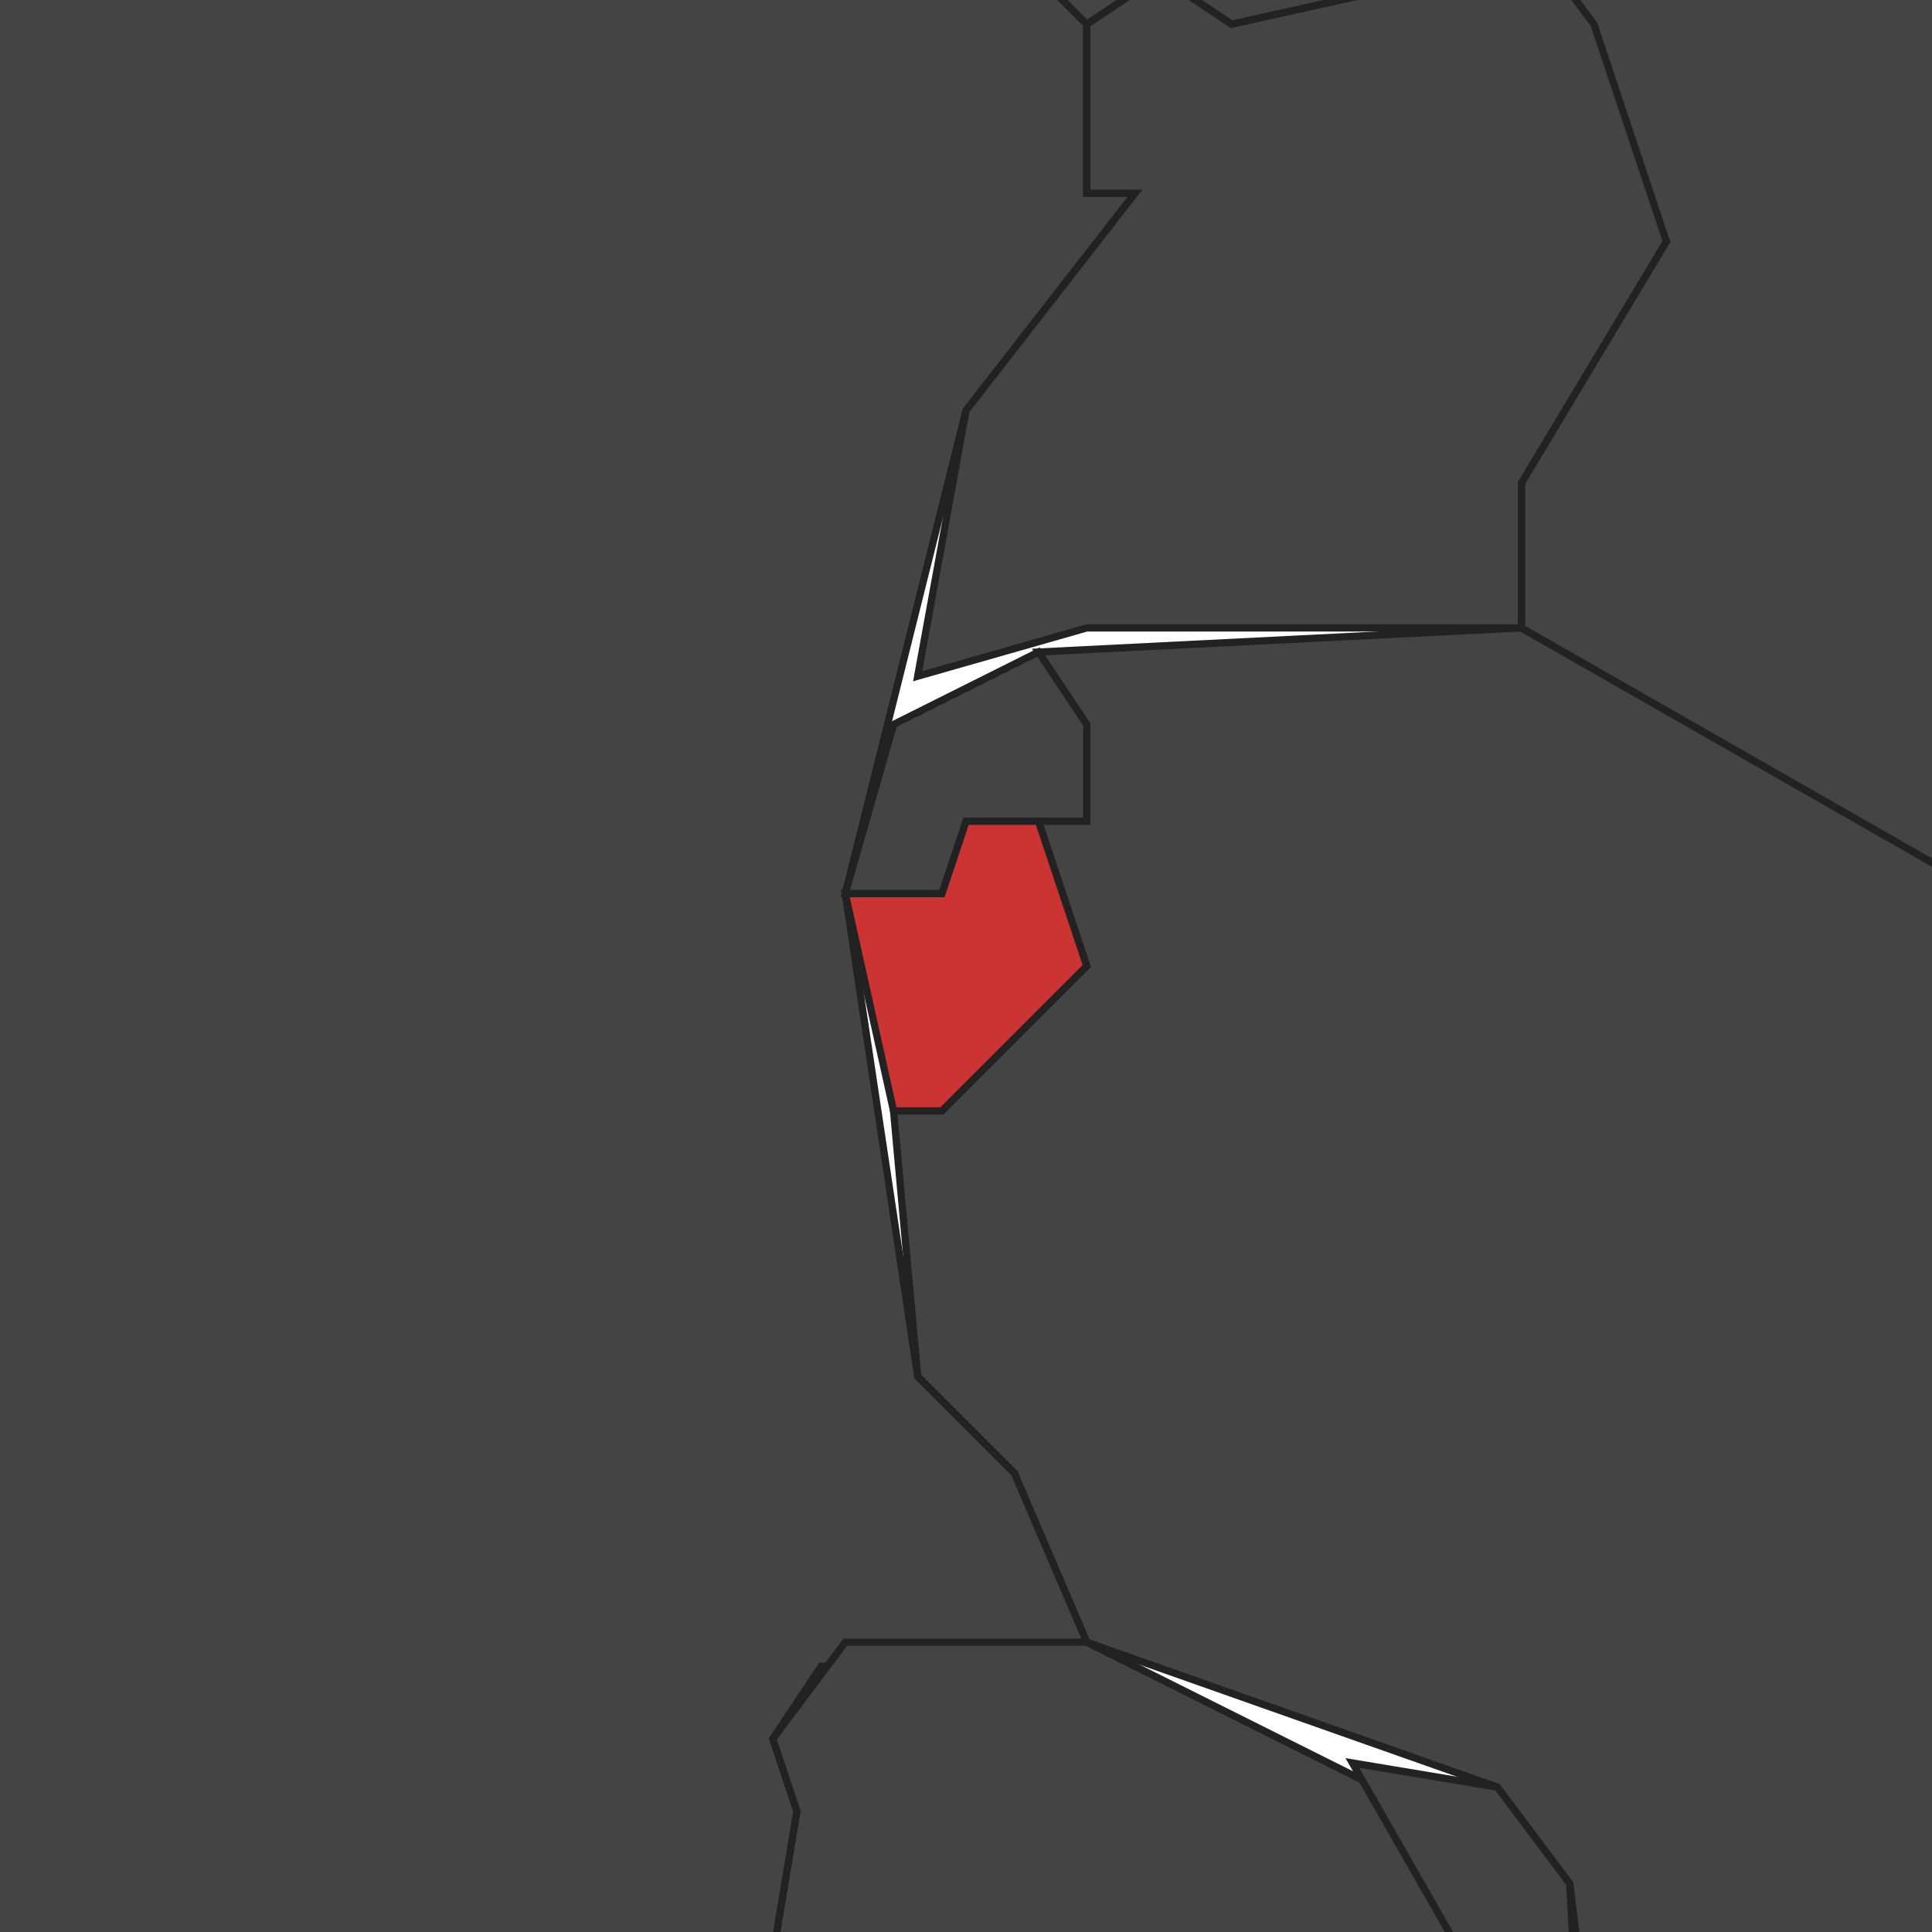
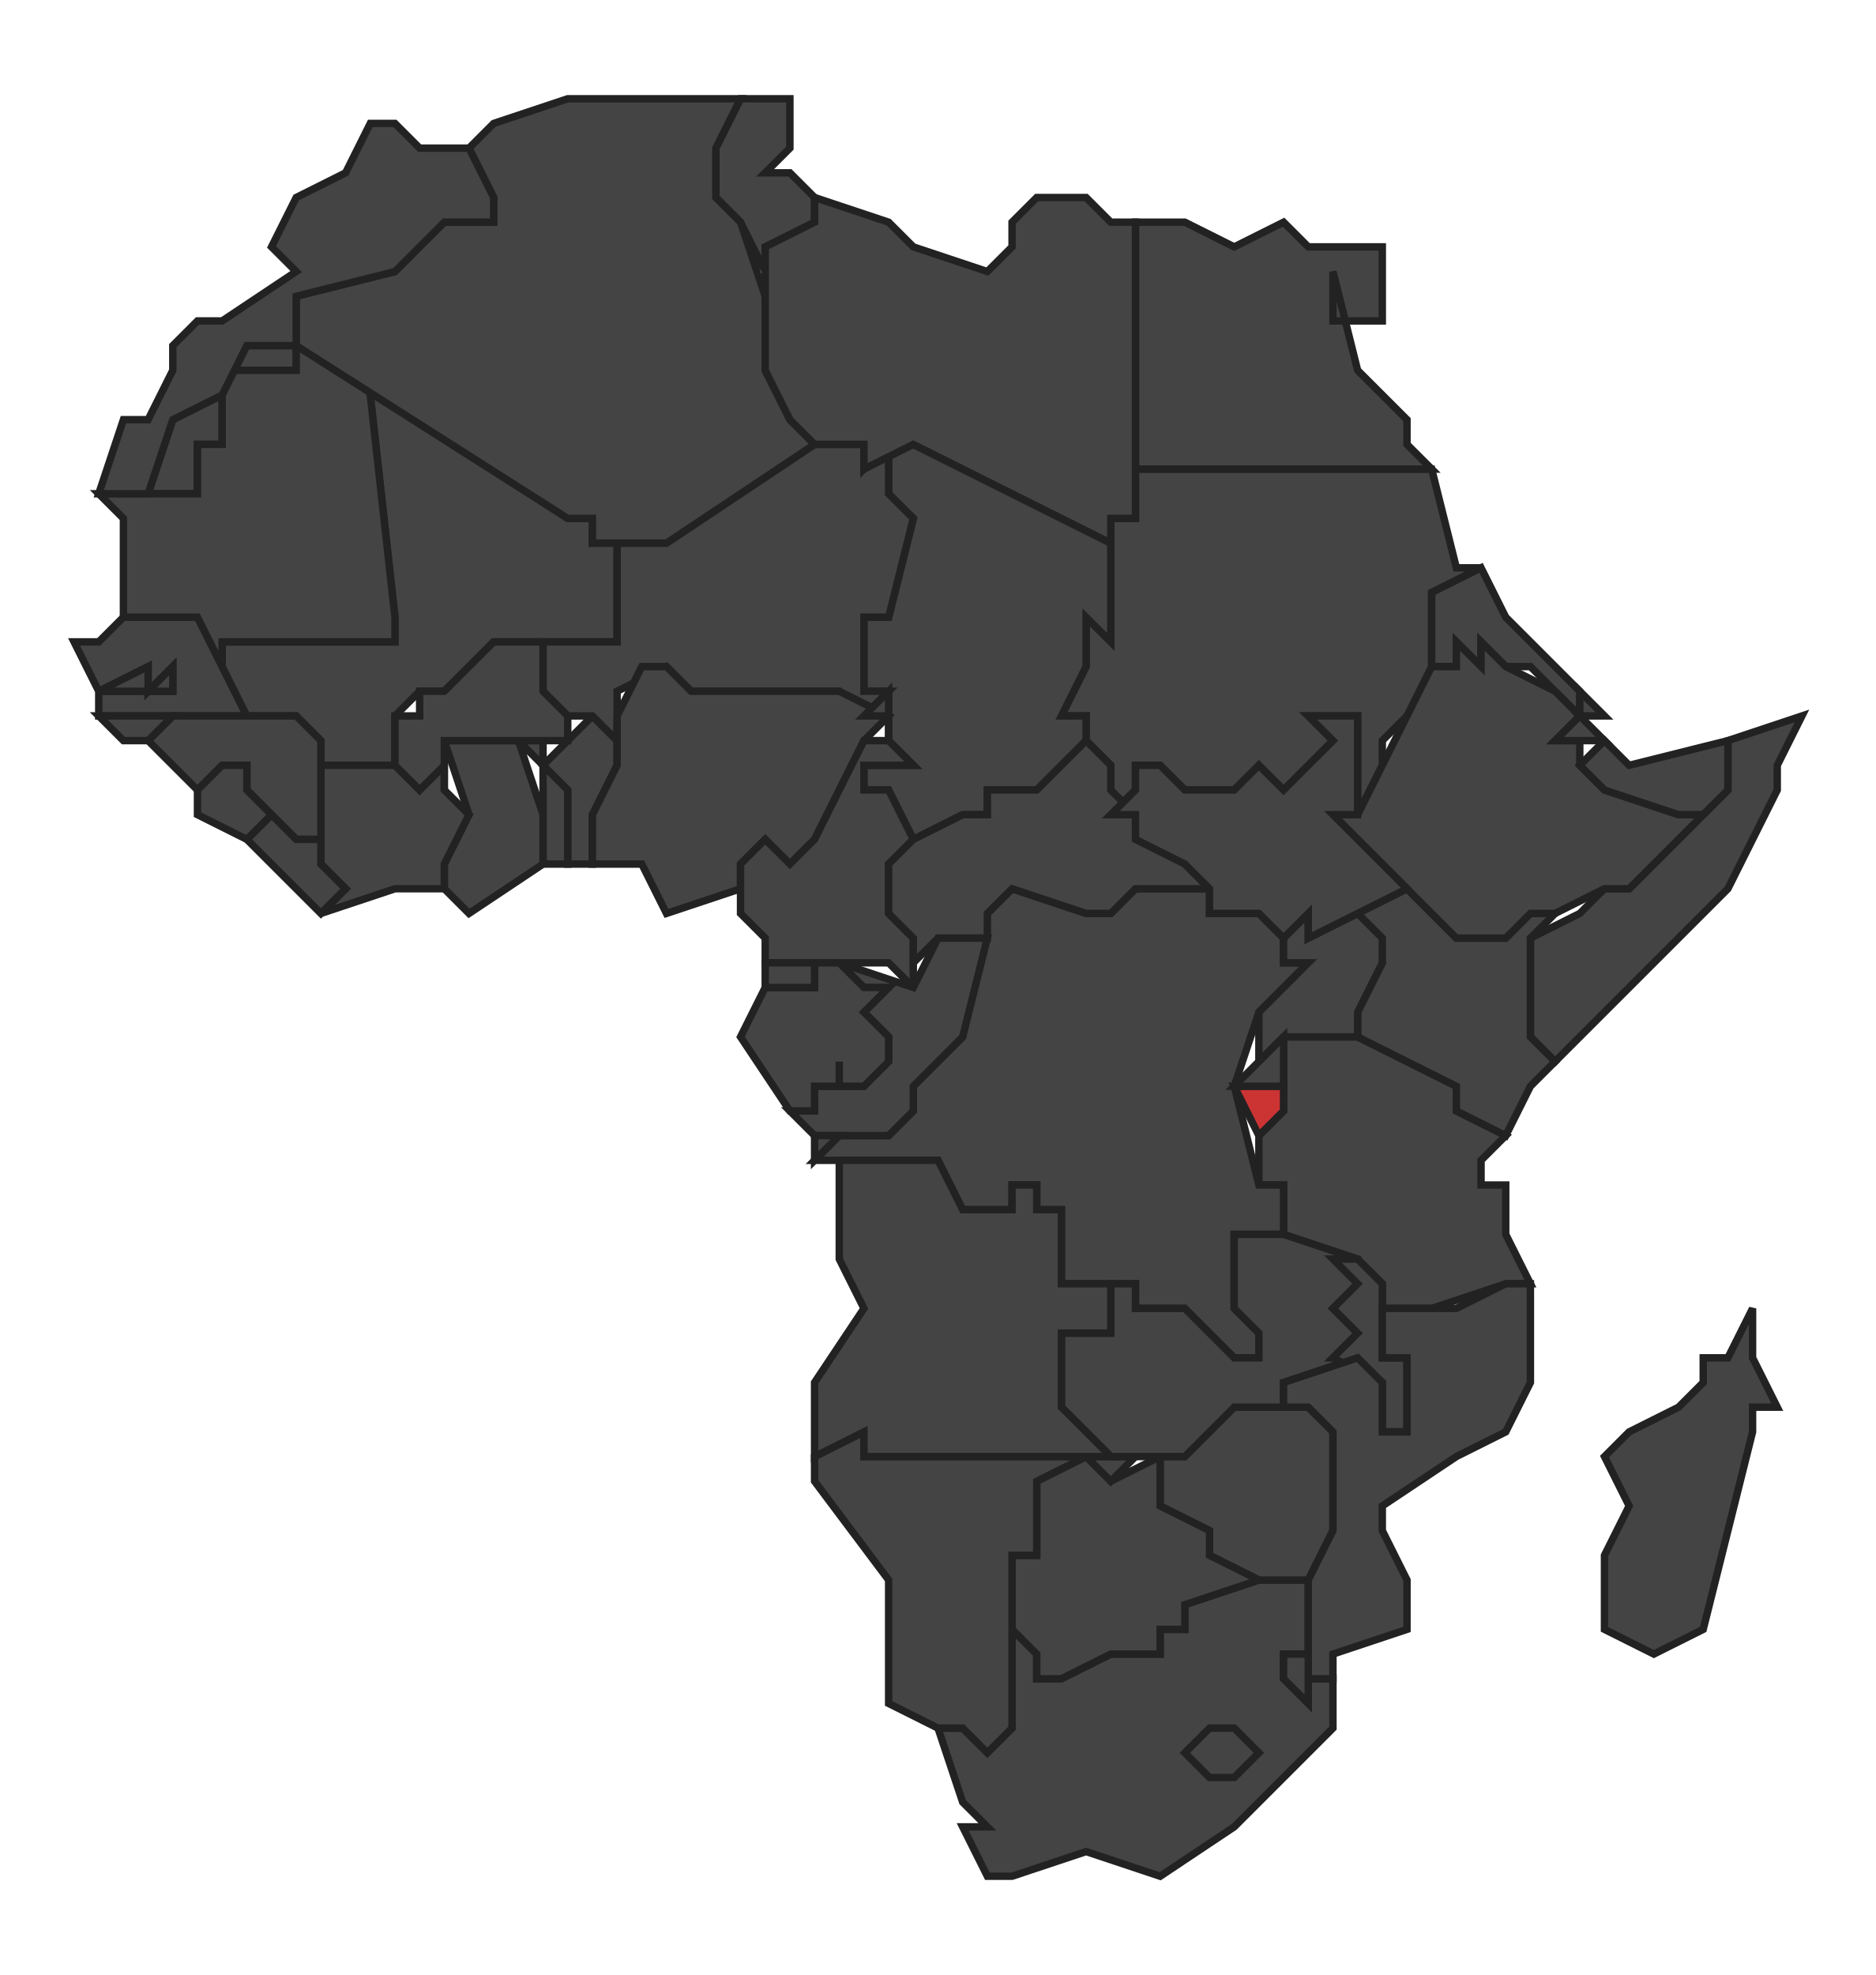
- <svg xmlns="http://www.w3.org/2000/svg" viewBox="0 0 80 80" width="80" height="80">
-   <path d="M63 26 L84 38 L84 41 L92 47 L90 54 L90 57 L94 59 L92 69 L99 79 L94 82 L77 87 L66 86 L65 78 L62 74 L45 68 L42 61 L38 57 L37 46 L39 46 L45 40 L43 34 L45 34 L45 30 L43 27 L63 26 Z" fill="#444444" stroke="#222222" stroke-width="0.3" />
-   <path d="M-177 -135 L-177 -125 L-196 -125 L-196 -111 L-201 -110 L-202 -108 L-201 -99 L-223 -99 L-225 -98 L-224 -100 L-211 -100 L-207 -113 L-199 -119 L-196 -126 L-194 -126 L-193 -131 L-178 -132 L-177 -135 Z" fill="#444444" stroke="#222222" stroke-width="0.3" />
-   <path d="M35 37 L38 57 L42 61 L45 68 L34 69 L32 72 L33 75 L31 87 L37 90 L38 89 L39 95 L35 95 L30 90 L26 89 L25 86 L21 88 L17 87 L15 85 L9 84 L8 82 L-4 83 L-6 62 L-13 62 L-12 60 L-15 60 L-19 61 L-21 66 L-30 66 L-36 54 L-59 55 L-60 53 L-57 49 L-52 46 L-49 46 L-46 49 L-38 41 L-38 36 L-36 31 L-29 23 L-24 -3 L-19 -8 L-2 -2 L0 -6 L3 -5 L9 -8 L13 -7 L16 -9 L26 -9 L29 -4 L32 -3 L39 -5 L45 1 L45 8 L47 8 L40 17 L35 37 Z" fill="#444444" stroke="#222222" stroke-width="0.3" />
-   <path d="M106 30 L103 26 L102 5 L109 -3 L113 -3 L118 -7 L125 -7 L147 -33 L147 -44 L160 -47 L159 -39 L156 -31 L145 -9 L134 5 L115 19 L106 30 Z" fill="#444444" stroke="#222222" stroke-width="0.3" />
-   <path d="M92 47 L84 41 L84 38 L63 26 L63 20 L69 10 L63 -3 L70 -10 L73 -9 L73 -6 L75 -4 L79 -4 L86 0 L94 1 L101 -3 L104 -1 L107 -1 L102 5 L103 26 L106 30 L98 35 L95 45 L92 47 Z" fill="#444444" stroke="#222222" stroke-width="0.3" />
-   <path d="M10 -26 L6 -28 L4 -30 L4 -36 L1 -40 L-3 -51 L-5 -50 L-2 -59 L-3 -60 L1 -68 L6 -67 L6 -92 L12 -92 L12 -103 L79 -103 L83 -84 L88 -81 L79 -75 L76 -56 L67 -41 L65 -39 L63 -28 L62 -37 L59 -40 L59 -48 L56 -48 L52 -47 L54 -42 L48 -35 L45 -34 L41 -37 L35 -32 L22 -33 L17 -38 L13 -37 L10 -30 L6 -28 L10 -26 Z" fill="#444444" stroke="#222222" stroke-width="0.3" />
-   <path d="M6 -90 L6 -67 L1 -68 L-3 -60 L-2 -59 L-5 -50 L-3 -51 L0 -42 L-6 -39 L-10 -33 L-15 -30 L-22 -30 L-22 -28 L-27 -24 L-42 -21 L-41 -23 L-44 -29 L-50 -33 L-49 -36 L-41 -36 L-44 -41 L-46 -54 L-50 -55 L-50 -58 L-52 -60 L-50 -68 L-42 -73 L-39 -94 L-43 -99 L-45 -108 L-39 -111 L6 -90 Z" fill="#444444" stroke="#222222" stroke-width="0.3" />
-   <path d="M-36 182 L-34 179 L-30 183 L-24 184 L-16 181 L-16 160 L-11 166 L-11 172 L-7 171 L3 163 L8 165 L16 164 L18 160 L21 159 L24 154 L37 145 L47 146 L52 158 L51 166 L47 166 L44 171 L48 174 L51 174 L52 171 L57 171 L53 183 L31 205 L17 212 L-1 211 L-15 217 L-25 213 L-27 204 L-26 203 L-26 199 L-36 182 Z" fill="#444444" stroke="#222222" stroke-width="0.3" />
-   <path d="M32 182 L37 186 L34 190 L30 193 L28 193 L24 189 L30 183 L32 182 Z" fill="#444444" stroke="#222222" stroke-width="0.3" />
-   <path d="M47 146 L37 145 L29 142 L28 136 L19 129 L14 121 L24 122 L35 111 L42 108 L43 110 L47 110 L57 115 L56 135 L47 146 Z" fill="#444444" stroke="#222222" stroke-width="0.3" />
-   <path d="M37 145 L24 154 L21 159 L18 160 L16 164 L8 165 L3 163 L-7 171 L-11 172 L-11 166 L-16 160 L-16 144 L-11 144 L-11 124 L2 121 L4 124 L14 121 L19 129 L28 136 L29 142 L37 145 Z" fill="#444444" stroke="#222222" stroke-width="0.3" />
-   <path d="M-16 144 L-16 181 L-24 184 L-30 183 L-34 179 L-36 182 L-43 173 L-48 145 L-62 123 L-62 118 L-53 116 L-49 119 L-25 118 L-22 121 L-8 122 L7 118 L13 120 L4 124 L2 121 L-11 124 L-11 144 L-16 144 Z" fill="#444444" stroke="#222222" stroke-width="0.3" />
-   <path d="M-223 -56 L-228 -62 L-225 -63 L-219 -72 L-211 -73 L-204 -70 L-197 -62 L-193 -49 L-216 -50 L-222 -49 L-223 -53 L-206 -55 L-208 -57 L-211 -56 L-213 -57 L-223 -56 Z" fill="#444444" stroke="#222222" stroke-width="0.3" />
-   <path d="M-193 -47 L-197 -62 L-194 -66 L-188 -65 L-182 -67 L-160 -67 L-158 -71 L-165 -120 L-156 -120 L-118 -95 L-117 -93 L-111 -90 L-111 -87 L-104 -87 L-104 -74 L-108 -67 L-121 -66 L-123 -64 L-134 -64 L-146 -56 L-151 -55 L-158 -45 L-159 -38 L-162 -36 L-163 -39 L-167 -36 L-174 -37 L-175 -40 L-177 -40 L-176 -43 L-180 -49 L-186 -46 L-191 -48 L-193 -47 Z" fill="#444444" stroke="#222222" stroke-width="0.3" />
-   <path d="M-225 -98 L-223 -99 L-201 -99 L-202 -108 L-201 -110 L-196 -111 L-196 -125 L-177 -125 L-177 -134 L-156 -120 L-165 -120 L-158 -71 L-160 -67 L-182 -67 L-188 -65 L-194 -66 L-197 -62 L-204 -70 L-211 -73 L-219 -72 L-221 -70 L-219 -81 L-220 -92 L-225 -98 Z" fill="#444444" stroke="#222222" stroke-width="0.3" />
-   <path d="M-113 -15 L-118 -14 L-119 -31 L-124 -38 L-120 -44 L-112 -48 L-108 -45 L-107 -40 L-108 -36 L-113 -27 L-113 -15 Z" fill="#444444" stroke="#222222" stroke-width="0.3" />
-   <path d="M-45 -108 L-43 -99 L-39 -94 L-42 -73 L-50 -68 L-52 -60 L-50 -58 L-50 -55 L-46 -54 L-48 -50 L-55 -56 L-59 -53 L-66 -55 L-78 -52 L-84 -54 L-90 -53 L-98 -57 L-105 -56 L-108 -45 L-112 -48 L-116 -47 L-116 -50 L-123 -52 L-126 -58 L-126 -63 L-108 -67 L-104 -74 L-104 -87 L-96 -90 L-61 -112 L-52 -109 L-49 -106 L-45 -108 Z" fill="#444444" stroke="#222222" stroke-width="0.3" />
-   <path d="M-113 -15 L-113 -27 L-108 -36 L-108 -50 L-104 -57 L-98 -57 L-90 -53 L-84 -54 L-78 -52 L-66 -55 L-59 -53 L-55 -56 L-46 -47 L-52 -40 L-62 -19 L-66 -17 L-71 -19 L-76 -16 L-80 -6 L-95 -3 L-104 -15 L-113 -15 Z" fill="#444444" stroke="#222222" stroke-width="0.3" />
-   <path d="M-47 -52 L-44 -48 L-44 -41 L-41 -36 L-49 -36 L-50 -33 L-44 -29 L-41 -23 L-46 -14 L-47 -6 L-39 4 L-39 11 L-48 8 L-74 8 L-73 3 L-81 -5 L-79 -10 L-76 -16 L-71 -19 L-66 -17 L-62 -19 L-52 -40 L-47 -44 L-46 -47 L-48 -50 L-47 -52 Z" fill="#444444" stroke="#222222" stroke-width="0.3" />
-   <path d="M-123 -41 L-124 -38 L-119 -31 L-118 -14 L-122 -13 L-125 -18 L-124 -26 L-126 -37 L-129 -40 L-128 -41 L-123 -41 Z" fill="#444444" stroke="#222222" stroke-width="0.3" />
-   <path d="M-128 -41 L-124 -26 L-125 -18 L-122 -13 L-139 -6 L-144 -7 L-147 -15 L-143 -26 L-145 -41 L-128 -41 Z" fill="#444444" stroke="#222222" stroke-width="0.3" />
-   <path d="M-174 -37 L-167 -36 L-163 -39 L-162 -36 L-159 -38 L-153 -33 L-148 -35 L-144 -34 L-143 -26 L-147 -15 L-144 -7 L-155 -8 L-172 -4 L-171 -11 L-177 -16 L-175 -26 L-173 -28 L-175 -34 L-174 -37 Z" fill="#444444" stroke="#222222" stroke-width="0.3" />
-   <path d="M-206 -50 L-193 -49 L-193 -47 L-191 -48 L-186 -46 L-180 -49 L-176 -43 L-177 -40 L-175 -40 L-174 -37 L-175 -34 L-173 -28 L-175 -26 L-175 -23 L-180 -20 L-183 -27 L-188 -26 L-188 -32 L-191 -36 L-198 -35 L-203 -29 L-214 -41 L-211 -44 L-206 -46 L-206 -50 Z" fill="#444444" stroke="#222222" stroke-width="0.3" />
-   <path d="M-222 -49 L-206 -50 L-206 -46 L-211 -44 L-214 -41 L-219 -44 L-222 -49 Z" fill="#444444" stroke="#222222" stroke-width="0.3" />
-   <path d="M-176 -23 L-177 -16 L-171 -11 L-172 -4 L-179 -7 L-193 -18 L-186 -27 L-183 -27 L-180 -20 L-176 -23 Z" fill="#444444" stroke="#222222" stroke-width="0.3" />
-   <path d="M-203 -29 L-198 -35 L-191 -36 L-188 -32 L-188 -26 L-186 -27 L-193 -18 L-201 -23 L-203 -29 Z" fill="#444444" stroke="#222222" stroke-width="0.3" />
-   <path d="M-159 -38 L-158 -45 L-153 -50 L-153 -54 L-146 -56 L-134 -64 L-126 -63 L-126 -58 L-123 -52 L-116 -50 L-117 -45 L-123 -41 L-145 -41 L-144 -34 L-148 -35 L-153 -33 L-159 -38 Z" fill="#444444" stroke="#222222" stroke-width="0.3" />
-   <path d="M26 -9 L16 -9 L11 -7 L9 -8 L3 -5 L0 -6 L-2 -2 L-19 -8 L-24 -3 L-24 1 L-32 -0 L-38 8 L-39 4 L-47 -6 L-47 -10 L-46 -14 L-42 -21 L-27 -24 L-22 -28 L-22 -30 L-15 -30 L-10 -33 L-6 -39 L0 -42 L4 -36 L4 -30 L13 -23 L21 -13 L26 -9 Z" fill="#444444" stroke="#222222" stroke-width="0.3" />
-   <path d="M-24 1 L-29 23 L-36 31 L-38 36 L-38 41 L-46 49 L-49 46 L-52 46 L-54 48 L-57 46 L-61 49 L-66 43 L-62 40 L-64 36 L-58 34 L-58 32 L-55 34 L-50 35 L-47 28 L-48 24 L-50 20 L-48 14 L-54 13 L-55 8 L-39 11 L-35 3 L-32 -0 L-24 1 Z" fill="#444444" stroke="#222222" stroke-width="0.3" />
-   <path d="M-65 8 L-55 8 L-54 13 L-48 14 L-50 20 L-48 24 L-47 28 L-50 35 L-55 34 L-58 32 L-58 34 L-64 36 L-62 40 L-66 43 L-79 27 L-75 15 L-65 15 L-65 8 Z" fill="#444444" stroke="#222222" stroke-width="0.3" />
-   <path d="M-74 8 L-65 8 L-65 15 L-75 15 L-76 14 L-74 8 Z" fill="#444444" stroke="#222222" stroke-width="0.3" />
-   <path d="M45 68 L59 75 L60 80 L58 86 L59 91 L56 98 L59 99 L42 104 L42 108 L35 111 L24 122 L14 121 L11 118 L2 119 L-5 111 L-5 93 L7 93 L6 82 L8 82 L9 84 L15 85 L17 87 L21 88 L25 86 L26 89 L30 90 L35 95 L39 95 L38 89 L37 90 L31 87 L33 75 L32 72 L35 68 L45 68 Z" fill="#444444" stroke="#222222" stroke-width="0.3" />
-   <path d="M56 73 L62 74 L65 78 L66 97 L70 99 L73 103 L73 110 L71 111 L69 115 L65 112 L66 103 L56 98 L59 91 L58 86 L60 80 L56 73 Z" fill="#444444" stroke="#222222" stroke-width="0.3" />
-   <path d="M66 86 L83 86 L94 82 L99 79 L101 103 L94 115 L82 120 L68 132 L67 136 L72 145 L71 157 L58 164 L55 166 L57 168 L57 171 L52 171 L51 164 L52 158 L47 146 L56 135 L57 115 L47 110 L43 110 L42 104 L59 99 L66 103 L65 112 L69 115 L71 111 L73 110 L73 103 L70 99 L66 97 L65 90 L66 86 Z" fill="#444444" stroke="#222222" stroke-width="0.3" />
-   <path d="M52 171 L51 174 L48 174 L44 171 L47 166 L51 166 L52 171 Z" fill="#444444" stroke="#222222" stroke-width="0.3" />
-   <path d="M-55 48 L-57 49 L-60 53 L-61 49 L-57 46 L-55 48 Z M-59 55 L-36 54 L-30 66 L-21 66 L-19 61 L-15 60 L-12 60 L-13 62 L-6 62 L-4 83 L4 82 L6 82 L7 84 L7 93 L-5 93 L-5 111 L2 119 L-8 122 L-22 121 L-25 118 L-49 119 L-53 116 L-62 118 L-60 102 L-52 89 L-51 84 L-56 72 L-54 69 L-59 55 Z" fill="#444444" stroke="#222222" stroke-width="0.3" />
-   <path d="M43 34 L45 40 L39 46 L37 46 L35 37 L39 37 L40 34 L43 34 Z" fill="#cc3333" stroke="#222222" stroke-width="0.3" />
-   <path d="M149 89 L154 97 L155 109 L154 111 L153 108 L151 109 L152 116 L137 161 L127 165 L120 161 L116 149 L116 141 L119 140 L122 130 L119 119 L122 112 L133 110 L140 103 L142 100 L141 98 L144 98 L149 89 Z" fill="#444444" stroke="#222222" stroke-width="0.3" />
-   <path d="M-223 -56 L-213 -57 L-211 -56 L-208 -57 L-206 -55 L-223 -53 L-223 -56 Z" fill="#444444" stroke="#222222" stroke-width="0.3" />
-   <path d="M-75 -150 L-77 -160 L-85 -167 L-86 -171 L-83 -175 L-81 -187 L-75 -190 L-71 -189 L-71 -186 L-66 -188 L-69 -184 L-69 -182 L-67 -180 L-67 -176 L-71 -173 L-70 -170 L-67 -170 L-64 -166 L-64 -162 L-72 -156 L-72 -151 L-75 -150 Z" fill="#444444" stroke="#222222" stroke-width="0.3" />
-   <path d="M-177 -134 L-177 -142 L-158 -148 L-156 -151 L-149 -153 L-149 -158 L-136 -161 L-135 -163 L-141 -177 L-135 -181 L-120 -186 L-98 -186 L-93 -188 L-81 -187 L-83 -175 L-86 -171 L-85 -167 L-77 -160 L-73 -145 L-74 -129 L-76 -126 L-70 -117 L-68 -118 L-61 -112 L-96 -90 L-111 -87 L-111 -90 L-117 -93 L-118 -95 L-177 -134 Z" fill="#444444" stroke="#222222" stroke-width="0.3" />
-   <path d="M77 -61 L79 -75 L88 -81 L93 -69 L114 -51 L110 -50 L102 -59 L97 -61 L92 -62 L89 -61 L85 -64 L83 -59 L77 -61 Z" fill="#444444" stroke="#222222" stroke-width="0.3" />
-   <path d="M-141 -177 L-135 -163 L-136 -161 L-149 -158 L-149 -153 L-156 -151 L-158 -148 L-177 -142 L-178 -132 L-193 -131 L-199 -119 L-207 -113 L-211 -100 L-224 -100 L-218 -113 L-213 -117 L-210 -127 L-206 -129 L-199 -137 L-194 -138 L-182 -148 L-184 -155 L-181 -163 L-177 -167 L-167 -171 L-162 -181 L-158 -181 L-154 -178 L-141 -177 Z" fill="#444444" stroke="#222222" stroke-width="0.3" />
-   <path d="M79 -103 L12 -103 L12 -144 L11 -149 L11 -154 L13 -157 L21 -157 L35 -153 L46 -157 L50 -156 L52 -154 L53 -155 L62 -154 L65 -155 L68 -145 L64 -136 L63 -135 L58 -139 L54 -147 L64 -127 L73 -114 L72 -109 L79 -103 Z" fill="#444444" stroke="#222222" stroke-width="0.3" />
-   <path d="M12 -144 L12 -92 L6 -92 L6 -90 L-39 -111 L-49 -106 L-52 -109 L-61 -112 L-68 -118 L-70 -117 L-76 -126 L-74 -129 L-73 -142 L-75 -150 L-72 -151 L-72 -156 L-64 -162 L-64 -166 L-42 -161 L-40 -156 L-21 -150 L-15 -154 L-17 -158 L-11 -164 L1 -163 L3 -161 L12 -159 L13 -157 L11 -154 L11 -149 L12 -144 Z" fill="#444444" stroke="#222222" stroke-width="0.3" />
-   <path d="M141 -24 L125 -7 L118 -7 L107 -1 L104 -1 L101 -3 L94 1 L86 0 L79 -4 L75 -4 L73 -6 L73 -9 L70 -10 L67 -16 L61 -23 L57 -23 L59 -26 L62 -26 L65 -39 L74 -50 L77 -61 L83 -59 L85 -64 L89 -61 L92 -62 L97 -61 L106 -55 L110 -50 L106 -45 L107 -42 L113 -41 L111 -39 L118 -31 L136 -24 L141 -24 Z" fill="#444444" stroke="#222222" stroke-width="0.3" />
-   <path d="M110 -50 L114 -51 L116 -49 L115 -47 L112 -45 L115 -44 L113 -41 L107 -42 L106 -45 L110 -50 Z" fill="#444444" stroke="#222222" stroke-width="0.3" />
-   <path d="M147 -44 L147 -33 L141 -24 L136 -24 L118 -31 L111 -39 L115 -44 L120 -38 L147 -44 Z" fill="#444444" stroke="#222222" stroke-width="0.3" />
-   <path d="M63 26 L45 26 L38 28 L40 17 L47 8 L45 8 L45 1 L48 -1 L51 1 L60 -1 L63 -3 L66 1 L69 10 L63 20 L63 26 Z" fill="#444444" stroke="#222222" stroke-width="0.3" />
-   <path d="M43 27 L45 30 L45 34 L40 34 L39 37 L35 37 L37 30 L43 27 Z" fill="#444444" stroke="#222222" stroke-width="0.3" />
-   <path d="M45 1 L39 -5 L29 -4 L25 -11 L21 -13 L19 -16 L13 -22 L13 -23 L6 -28 L10 -30 L13 -37 L17 -38 L22 -33 L35 -32 L41 -37 L45 -34 L48 -35 L54 -42 L52 -47 L59 -48 L59 -40 L62 -37 L63 -28 L62 -26 L59 -26 L57 -23 L61 -23 L64 -20 L70 -10 L60 -1 L51 1 L48 -1 L45 1 Z" fill="#444444" stroke="#222222" stroke-width="0.3" />
+ <svg xmlns="http://www.w3.org/2000/svg" viewBox="0 0 76 80" width="76" height="80">
+   <path d="M55 42 L59 44 L59 45 L61 46 L60 47 L60 48 L61 48 L61 50 L62 52 L61 52 L58 53 L56 53 L56 52 L55 51 L52 50 L52 48 L51 48 L51 46 L51 46 L52 45 L52 44 L52 44 L52 43 L52 42 L55 42 Z" fill="#444444" stroke="#222222" stroke-width="0.3" />
+   <path d="M12 13 L12 15 L9 15 L9 18 L8 18 L8 18 L8 20 L4 20 L4 20 L4 20 L6 20 L7 17 L9 16 L9 15 L9 15 L10 14 L12 14 L12 13 Z" fill="#444444" stroke="#222222" stroke-width="0.3" />
+   <path d="M50 44 L51 48 L52 48 L52 50 L50 50 L50 51 L50 51 L50 53 L51 54 L51 54 L51 55 L50 55 L49 54 L49 54 L48 53 L48 53 L47 53 L47 53 L46 53 L46 52 L43 52 L43 49 L42 49 L42 48 L41 48 L41 49 L40 49 L39 49 L38 47 L34 47 L33 47 L34 46 L35 46 L35 46 L36 46 L37 45 L37 44 L38 43 L39 42 L40 37 L41 36 L44 37 L44 37 L45 37 L46 36 L46 36 L47 36 L49 36 L49 37 L50 37 L51 37 L52 38 L52 39 L53 39 L51 41 L50 44 Z" fill="#444444" stroke="#222222" stroke-width="0.3" />
+   <path d="M63 43 L62 42 L62 38 L64 37 L64 37 L65 36 L66 36 L70 32 L70 30 L73 29 L72 31 L72 32 L70 36 L68 38 L65 41 L63 43 Z" fill="#444444" stroke="#222222" stroke-width="0.3" />
+   <path d="M61 46 L59 45 L59 44 L55 42 L55 41 L56 39 L55 37 L57 36 L57 36 L57 36 L58 37 L58 37 L59 38 L61 38 L62 37 L63 37 L63 37 L62 38 L62 42 L63 43 L62 44 L61 46 L61 46 Z" fill="#444444" stroke="#222222" stroke-width="0.3" />
+   <path d="M46 33 L45 33 L45 32 L45 31 L44 30 L44 29 L43 29 L44 27 L44 27 L44 25 L45 26 L45 21 L46 21 L46 19 L58 19 L59 23 L60 23 L58 24 L58 28 L56 30 L56 31 L55 33 L55 31 L55 30 L55 29 L54 29 L53 29 L54 30 L53 31 L52 32 L51 31 L50 32 L48 32 L47 31 L46 31 L46 32 L45 33 L46 33 Z" fill="#444444" stroke="#222222" stroke-width="0.3" />
+   <path d="M45 22 L45 26 L44 25 L44 27 L44 27 L43 29 L44 29 L44 30 L43 31 L42 32 L41 32 L40 32 L40 33 L39 33 L37 34 L37 34 L36 32 L35 32 L35 31 L37 31 L36 30 L36 28 L35 28 L35 27 L35 27 L35 25 L36 25 L37 21 L36 20 L36 18 L37 18 L45 22 Z" fill="#444444" stroke="#222222" stroke-width="0.3" />
+   <path d="M38 70 L38 70 L39 70 L40 71 L41 70 L41 66 L42 67 L42 68 L43 68 L45 67 L46 67 L47 67 L47 66 L48 66 L48 65 L51 64 L53 64 L53 66 L53 67 L52 67 L52 68 L53 69 L53 69 L53 68 L54 68 L54 70 L50 74 L47 76 L44 75 L41 76 L40 76 L39 74 L40 74 L39 73 L38 70 Z" fill="#444444" stroke="#222222" stroke-width="0.3" />
+   <path d="M50 70 L51 71 L50 72 L49 72 L49 72 L48 71 L49 70 L50 70 Z" fill="#444444" stroke="#222222" stroke-width="0.3" />
+   <path d="M53 64 L51 64 L49 63 L49 62 L47 61 L47 59 L48 59 L50 57 L52 57 L52 57 L53 57 L54 58 L54 62 L53 64 Z" fill="#444444" stroke="#222222" stroke-width="0.3" />
+   <path d="M51 64 L48 65 L48 66 L47 66 L47 67 L46 67 L45 67 L43 68 L42 68 L42 67 L41 66 L41 63 L42 63 L42 60 L44 59 L45 60 L47 59 L47 61 L49 62 L49 63 L51 64 Z" fill="#444444" stroke="#222222" stroke-width="0.3" />
+   <path d="M41 63 L41 70 L40 71 L39 70 L38 70 L38 70 L36 69 L36 64 L33 60 L33 59 L35 58 L35 59 L40 59 L40 59 L43 59 L45 59 L46 59 L45 60 L44 59 L42 60 L42 63 L41 63 Z" fill="#444444" stroke="#222222" stroke-width="0.3" />
+   <path d="M4 28 L3 26 L4 26 L5 25 L7 25 L8 25 L9 27 L10 29 L6 29 L4 29 L4 28 L7 28 L7 27 L6 28 L6 27 L4 28 Z" fill="#444444" stroke="#222222" stroke-width="0.3" />
+   <path d="M10 29 L9 27 L9 26 L10 26 L12 26 L16 26 L16 25 L15 16 L16 16 L23 21 L23 21 L24 21 L24 22 L25 22 L25 24 L25 26 L23 26 L22 26 L20 26 L18 28 L17 28 L16 29 L16 31 L15 31 L15 31 L14 31 L13 31 L13 30 L13 30 L13 30 L12 29 L11 29 L10 29 L10 29 Z" fill="#444444" stroke="#222222" stroke-width="0.3" />
+   <path d="M4 20 L4 20 L8 20 L8 18 L8 18 L9 18 L9 15 L12 15 L12 14 L16 16 L15 16 L16 25 L16 26 L12 26 L10 26 L9 26 L9 27 L8 25 L7 25 L5 25 L5 25 L5 23 L5 21 L4 20 Z" fill="#444444" stroke="#222222" stroke-width="0.3" />
+   <path d="M24 35 L23 35 L23 32 L22 31 L23 30 L24 29 L25 30 L25 30 L25 31 L24 33 L24 35 Z" fill="#444444" stroke="#222222" stroke-width="0.3" />
+   <path d="M36 18 L36 20 L37 21 L36 25 L35 25 L35 27 L35 27 L35 28 L36 28 L35 29 L34 28 L34 28 L32 28 L30 28 L29 28 L28 28 L27 27 L25 28 L25 30 L24 29 L23 29 L23 29 L22 28 L22 27 L22 26 L25 26 L25 24 L25 22 L27 22 L33 18 L35 18 L35 19 L36 18 Z" fill="#444444" stroke="#222222" stroke-width="0.3" />
+   <path d="M24 35 L24 33 L25 31 L25 29 L26 27 L27 27 L28 28 L29 28 L30 28 L32 28 L34 28 L34 28 L36 29 L35 30 L33 34 L32 35 L31 34 L30 35 L30 36 L27 37 L26 35 L24 35 Z" fill="#444444" stroke="#222222" stroke-width="0.3" />
+   <path d="M36 28 L36 29 L36 30 L37 31 L35 31 L35 32 L36 32 L37 34 L36 35 L36 37 L37 38 L37 40 L36 39 L31 39 L31 38 L30 37 L30 36 L30 35 L31 34 L32 35 L33 34 L35 30 L36 30 L36 29 L35 29 L36 28 Z" fill="#444444" stroke="#222222" stroke-width="0.3" />
+   <path d="M22 30 L22 31 L23 32 L23 35 L22 35 L22 34 L22 33 L22 31 L21 30 L21 30 L22 30 Z" fill="#444444" stroke="#222222" stroke-width="0.3" />
+   <path d="M21 30 L22 33 L22 34 L22 35 L19 37 L18 36 L18 35 L19 33 L18 30 L21 30 Z" fill="#444444" stroke="#222222" stroke-width="0.3" />
+   <path d="M13 31 L14 31 L15 31 L15 31 L16 31 L17 32 L18 31 L18 32 L19 33 L18 35 L18 36 L16 36 L13 37 L14 36 L13 35 L13 33 L13 33 L13 31 L13 31 Z" fill="#444444" stroke="#222222" stroke-width="0.3" />
+   <path d="M7 29 L10 29 L10 29 L10 29 L11 29 L12 29 L13 30 L13 30 L13 30 L13 31 L13 31 L13 33 L13 33 L13 34 L12 34 L11 33 L11 33 L10 32 L10 31 L9 31 L8 32 L6 30 L6 30 L7 29 L7 29 Z" fill="#444444" stroke="#222222" stroke-width="0.3" />
+   <path d="M4 29 L7 29 L7 29 L6 30 L6 30 L5 30 L4 29 Z" fill="#444444" stroke="#222222" stroke-width="0.3" />
+   <path d="M13 34 L13 35 L14 36 L13 37 L12 36 L10 34 L11 33 L11 33 L12 34 L13 34 Z" fill="#444444" stroke="#222222" stroke-width="0.3" />
+   <path d="M8 32 L9 31 L10 31 L10 32 L11 33 L11 33 L10 34 L8 33 L8 32 Z" fill="#444444" stroke="#222222" stroke-width="0.3" />
+   <path d="M16 31 L16 29 L17 29 L17 28 L18 28 L20 26 L22 26 L22 27 L22 28 L23 29 L23 30 L22 30 L18 30 L18 32 L18 31 L17 32 L16 31 Z" fill="#444444" stroke="#222222" stroke-width="0.3" />
+   <path d="M49 36 L47 36 L46 36 L46 36 L45 37 L44 37 L44 37 L41 36 L40 37 L40 38 L38 38 L37 39 L37 38 L36 37 L36 36 L36 35 L37 34 L39 33 L40 33 L40 32 L41 32 L42 32 L43 31 L44 30 L45 31 L45 32 L46 33 L48 35 L49 36 Z" fill="#444444" stroke="#222222" stroke-width="0.3" />
+   <path d="M40 38 L39 42 L38 43 L37 44 L37 45 L36 46 L35 46 L35 46 L34 46 L34 46 L33 46 L32 45 L33 45 L33 44 L34 44 L34 43 L34 44 L35 44 L36 43 L36 42 L35 41 L36 40 L35 40 L34 39 L37 40 L38 38 L38 38 L40 38 Z" fill="#444444" stroke="#222222" stroke-width="0.3" />
+   <path d="M33 39 L34 39 L35 40 L36 40 L35 41 L36 42 L36 43 L35 44 L34 44 L34 43 L34 44 L33 44 L33 45 L32 45 L30 42 L31 40 L33 40 L33 39 Z" fill="#444444" stroke="#222222" stroke-width="0.3" />
+   <path d="M31 39 L33 39 L33 40 L31 40 L31 40 L31 39 Z" fill="#444444" stroke="#222222" stroke-width="0.3" />
+   <path d="M52 50 L55 51 L55 52 L54 53 L55 54 L54 55 L55 55 L52 56 L52 57 L50 57 L48 59 L47 59 L46 59 L45 59 L43 57 L43 54 L45 54 L45 52 L46 52 L46 53 L47 53 L47 53 L48 53 L48 53 L49 54 L49 54 L50 55 L51 55 L51 54 L51 54 L50 53 L50 51 L50 51 L50 50 L52 50 Z" fill="#444444" stroke="#222222" stroke-width="0.3" />
+   <path d="M54 51 L55 51 L56 52 L56 55 L57 55 L57 56 L57 57 L57 58 L56 58 L56 58 L56 56 L54 55 L55 54 L54 53 L55 52 L54 51 Z" fill="#444444" stroke="#222222" stroke-width="0.3" />
+   <path d="M56 53 L59 53 L61 52 L62 52 L62 56 L61 58 L59 59 L56 61 L56 62 L57 64 L57 66 L54 67 L54 67 L54 68 L54 68 L53 68 L53 67 L53 66 L53 64 L54 62 L54 58 L53 57 L52 57 L52 56 L55 55 L56 56 L56 58 L56 58 L57 58 L57 57 L57 56 L57 55 L56 55 L56 54 L56 53 Z" fill="#444444" stroke="#222222" stroke-width="0.3" />
+   <path d="M53 68 L53 69 L53 69 L52 68 L52 67 L53 67 L53 68 Z" fill="#444444" stroke="#222222" stroke-width="0.3" />
+   <path d="M34 46 L34 46 L33 47 L33 46 L34 46 L34 46 Z M34 47 L38 47 L39 49 L40 49 L41 49 L41 48 L42 48 L42 49 L43 49 L43 52 L45 52 L45 52 L45 53 L45 54 L43 54 L43 57 L45 59 L43 59 L40 59 L40 59 L35 59 L35 58 L33 59 L33 56 L35 53 L35 53 L34 51 L34 50 L34 47 Z" fill="#444444" stroke="#222222" stroke-width="0.3" />
+   <path d="M52 44 L52 45 L51 46 L51 46 L50 44 L51 44 L51 44 L52 44 Z" fill="#cc3333" stroke="#222222" stroke-width="0.3" />
+   <path d="M71 53 L71 55 L72 57 L72 57 L71 57 L71 57 L71 58 L69 66 L67 67 L65 66 L65 64 L65 63 L65 63 L66 61 L65 59 L66 58 L68 57 L69 56 L69 55 L69 55 L70 55 L71 53 Z" fill="#444444" stroke="#222222" stroke-width="0.3" />
+   <path d="M4 28 L6 27 L6 28 L7 27 L7 28 L4 28 L4 28 Z" fill="#444444" stroke="#222222" stroke-width="0.3" />
+   <path d="M31 11 L30 9 L29 8 L29 7 L29 6 L30 4 L31 4 L31 4 L31 4 L32 4 L32 5 L32 5 L32 5 L32 6 L31 7 L32 7 L32 7 L33 8 L33 9 L31 10 L31 11 L31 11 Z" fill="#444444" stroke="#222222" stroke-width="0.3" />
+   <path d="M12 14 L12 12 L16 11 L16 11 L17 10 L18 9 L20 9 L20 8 L19 6 L20 5 L23 4 L27 4 L27 4 L30 4 L29 6 L29 7 L29 8 L30 9 L31 12 L31 15 L31 15 L32 17 L32 17 L33 18 L27 22 L24 22 L24 21 L23 21 L23 21 L12 14 Z" fill="#444444" stroke="#222222" stroke-width="0.3" />
+   <path d="M58 27 L58 24 L60 23 L61 25 L64 28 L64 29 L62 27 L61 27 L60 26 L60 27 L59 26 L59 27 L58 27 Z" fill="#444444" stroke="#222222" stroke-width="0.3" />
+   <path d="M19 6 L20 8 L20 9 L18 9 L17 10 L16 11 L16 11 L12 12 L12 14 L10 14 L9 16 L7 17 L6 20 L4 20 L5 17 L6 17 L7 15 L7 14 L8 13 L9 13 L12 11 L11 10 L12 8 L12 8 L14 7 L15 5 L16 5 L17 6 L19 6 Z" fill="#444444" stroke="#222222" stroke-width="0.3" />
+   <path d="M58 19 L46 19 L46 12 L46 11 L46 10 L46 9 L48 9 L50 10 L52 9 L53 10 L53 10 L54 10 L55 10 L56 10 L56 12 L56 13 L55 13 L54 13 L54 11 L55 15 L57 17 L57 18 L58 19 Z" fill="#444444" stroke="#222222" stroke-width="0.3" />
+   <path d="M46 12 L46 21 L45 21 L45 22 L37 18 L35 19 L35 18 L33 18 L32 17 L32 17 L31 15 L31 15 L31 12 L31 11 L31 11 L31 10 L33 9 L33 8 L36 9 L37 10 L40 11 L41 10 L41 9 L42 8 L44 8 L45 9 L46 9 L46 9 L46 10 L46 11 L46 12 Z" fill="#444444" stroke="#222222" stroke-width="0.3" />
+   <path d="M69 33 L66 36 L65 36 L63 37 L63 37 L62 37 L61 38 L59 38 L58 37 L58 37 L57 36 L57 36 L57 36 L56 35 L55 34 L54 33 L55 33 L55 33 L56 31 L57 29 L58 27 L59 27 L59 26 L60 27 L60 26 L61 27 L63 28 L64 29 L63 30 L63 30 L64 30 L64 31 L65 32 L68 33 L69 33 Z" fill="#444444" stroke="#222222" stroke-width="0.3" />
+   <path d="M64 29 L64 28 L65 29 L65 29 L64 29 L65 30 L64 30 L63 30 L63 30 L64 29 Z" fill="#444444" stroke="#222222" stroke-width="0.3" />
+   <path d="M70 30 L70 32 L69 33 L68 33 L65 32 L64 31 L65 30 L66 31 L70 30 Z" fill="#444444" stroke="#222222" stroke-width="0.3" />
+   <path d="M55 42 L52 42 L51 43 L51 41 L53 39 L52 39 L52 38 L53 37 L53 38 L55 37 L55 37 L56 38 L56 39 L55 41 L55 42 Z" fill="#444444" stroke="#222222" stroke-width="0.3" />
+   <path d="M52 42 L52 43 L52 44 L51 44 L51 44 L50 44 L51 43 L52 42 Z" fill="#444444" stroke="#222222" stroke-width="0.3" />
+   <path d="M52 38 L51 37 L49 37 L49 36 L48 35 L48 35 L46 34 L46 33 L45 33 L46 32 L46 31 L47 31 L48 32 L50 32 L51 31 L52 32 L53 31 L54 30 L53 29 L55 29 L55 30 L55 31 L55 33 L55 33 L55 33 L54 33 L55 34 L55 34 L57 36 L55 37 L53 38 L53 37 L52 38 Z" fill="#444444" stroke="#222222" stroke-width="0.3" />
</svg>
